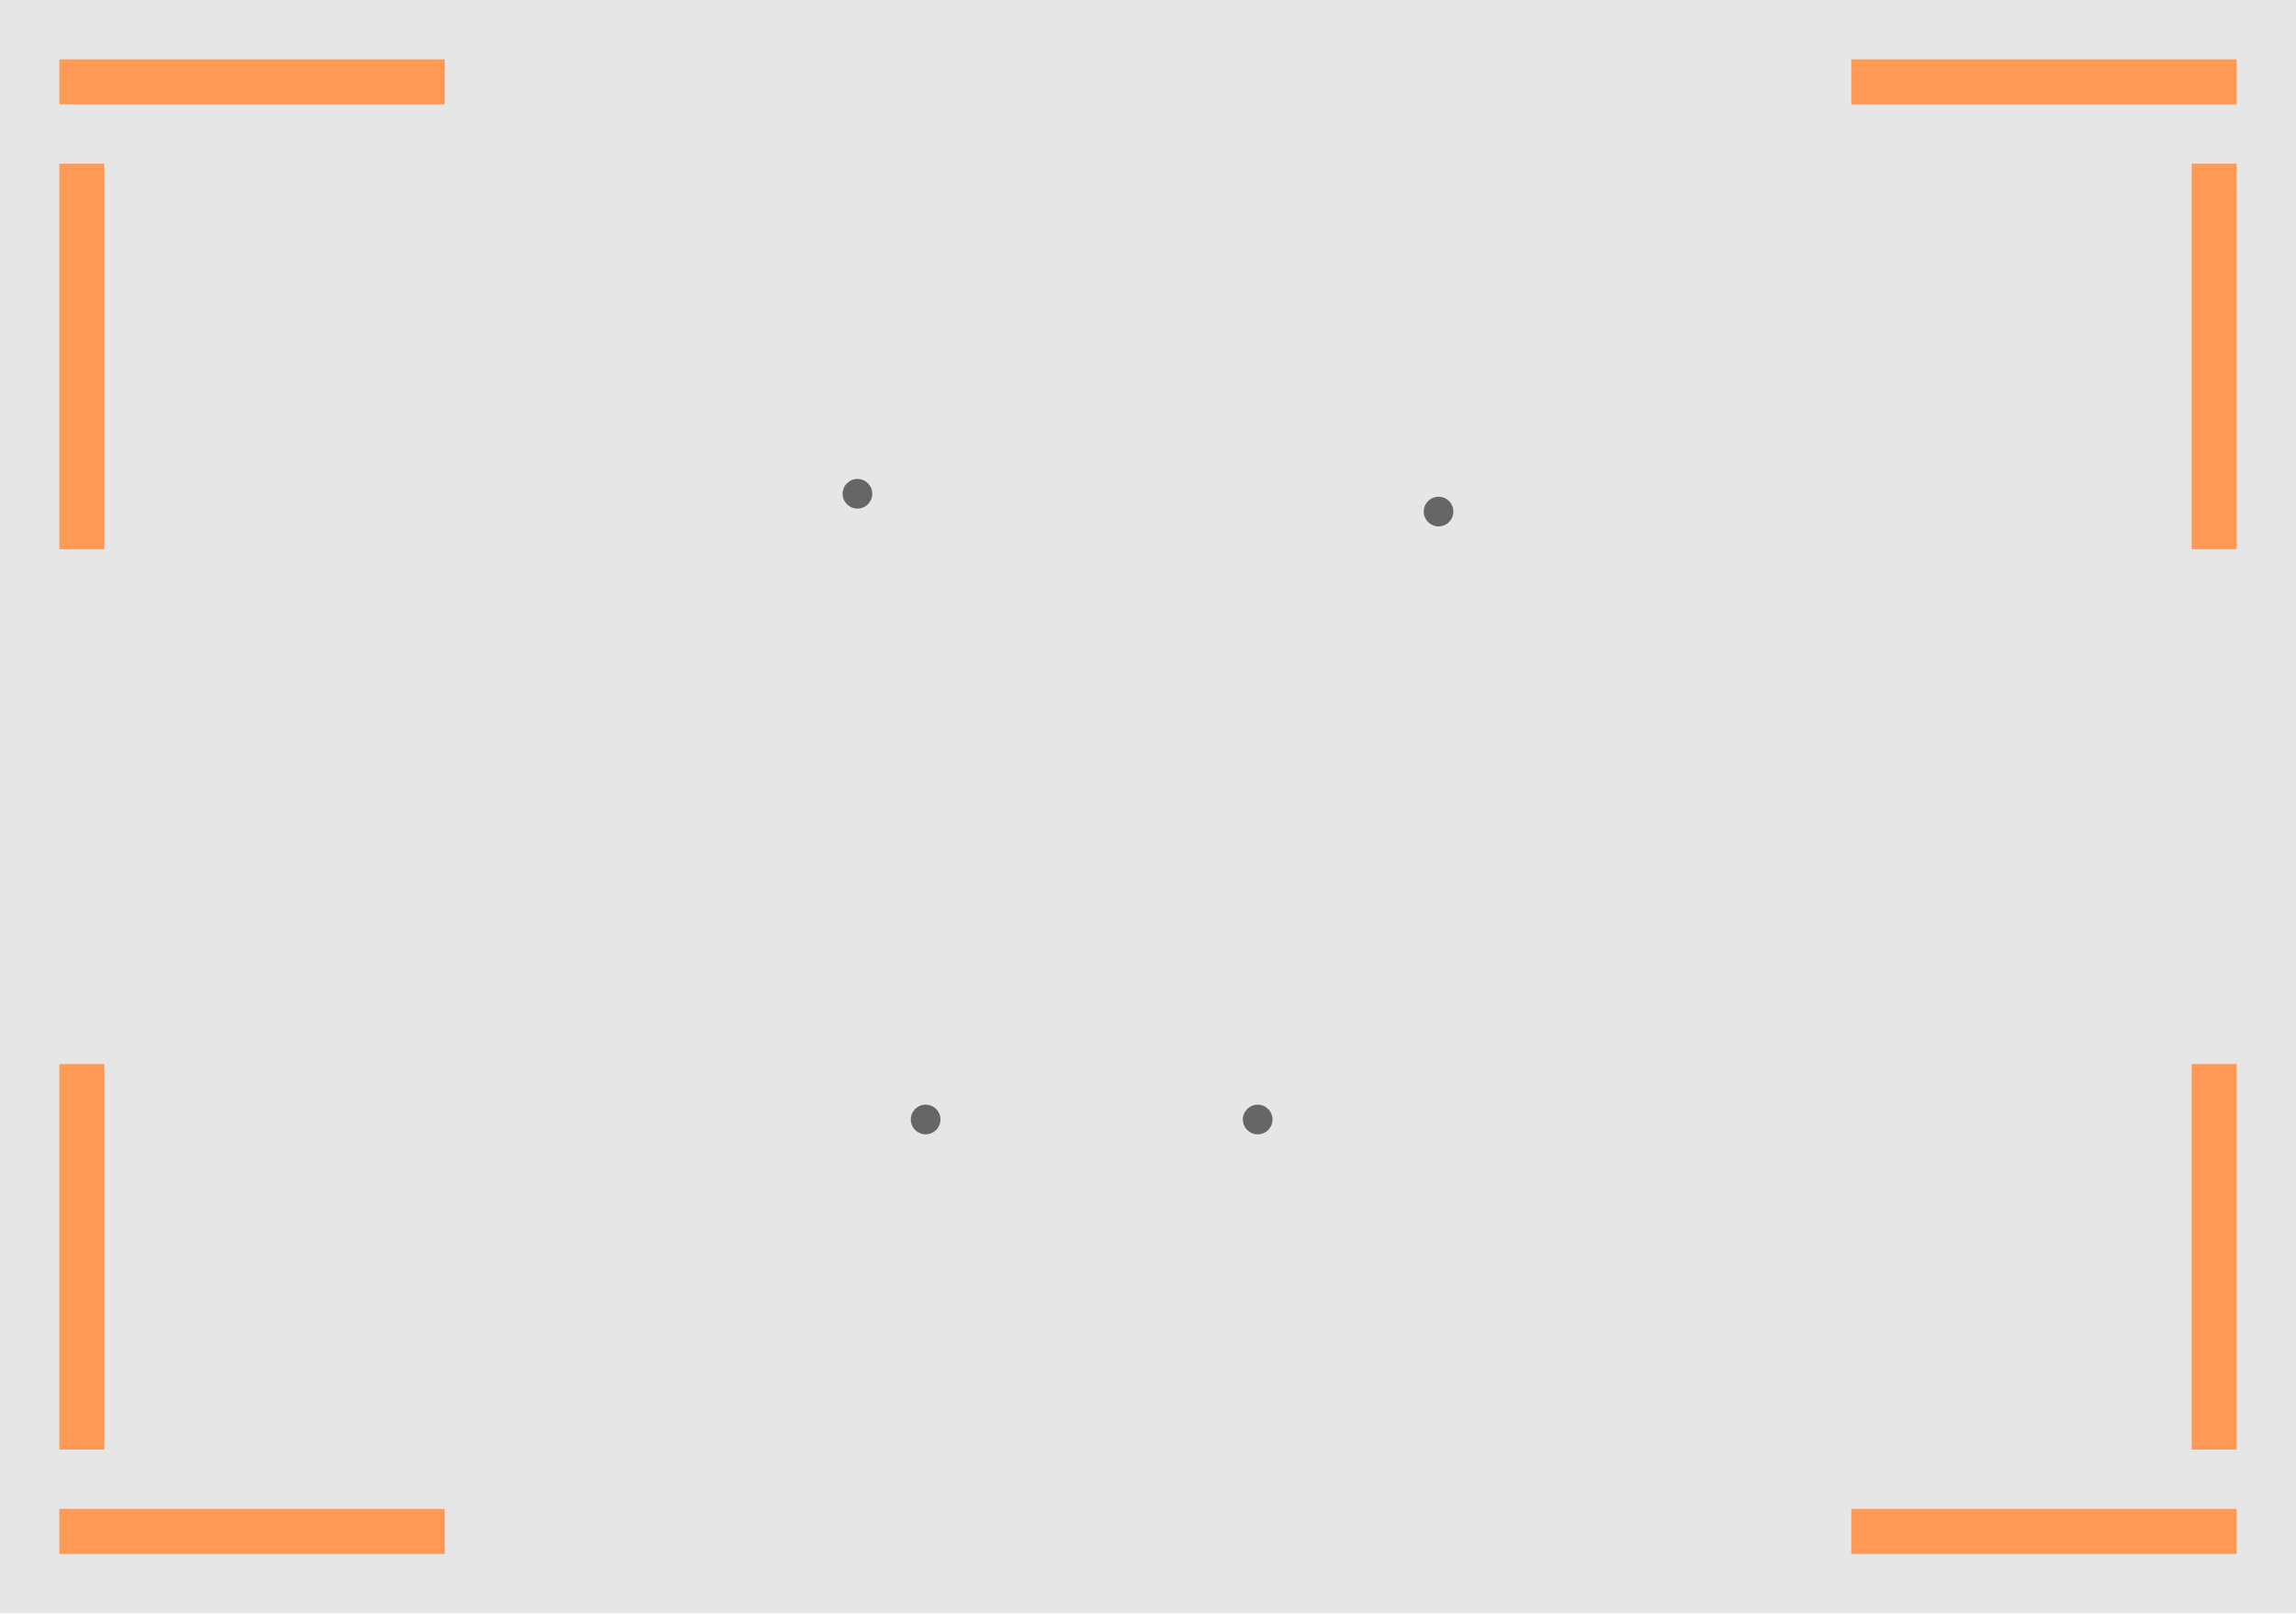
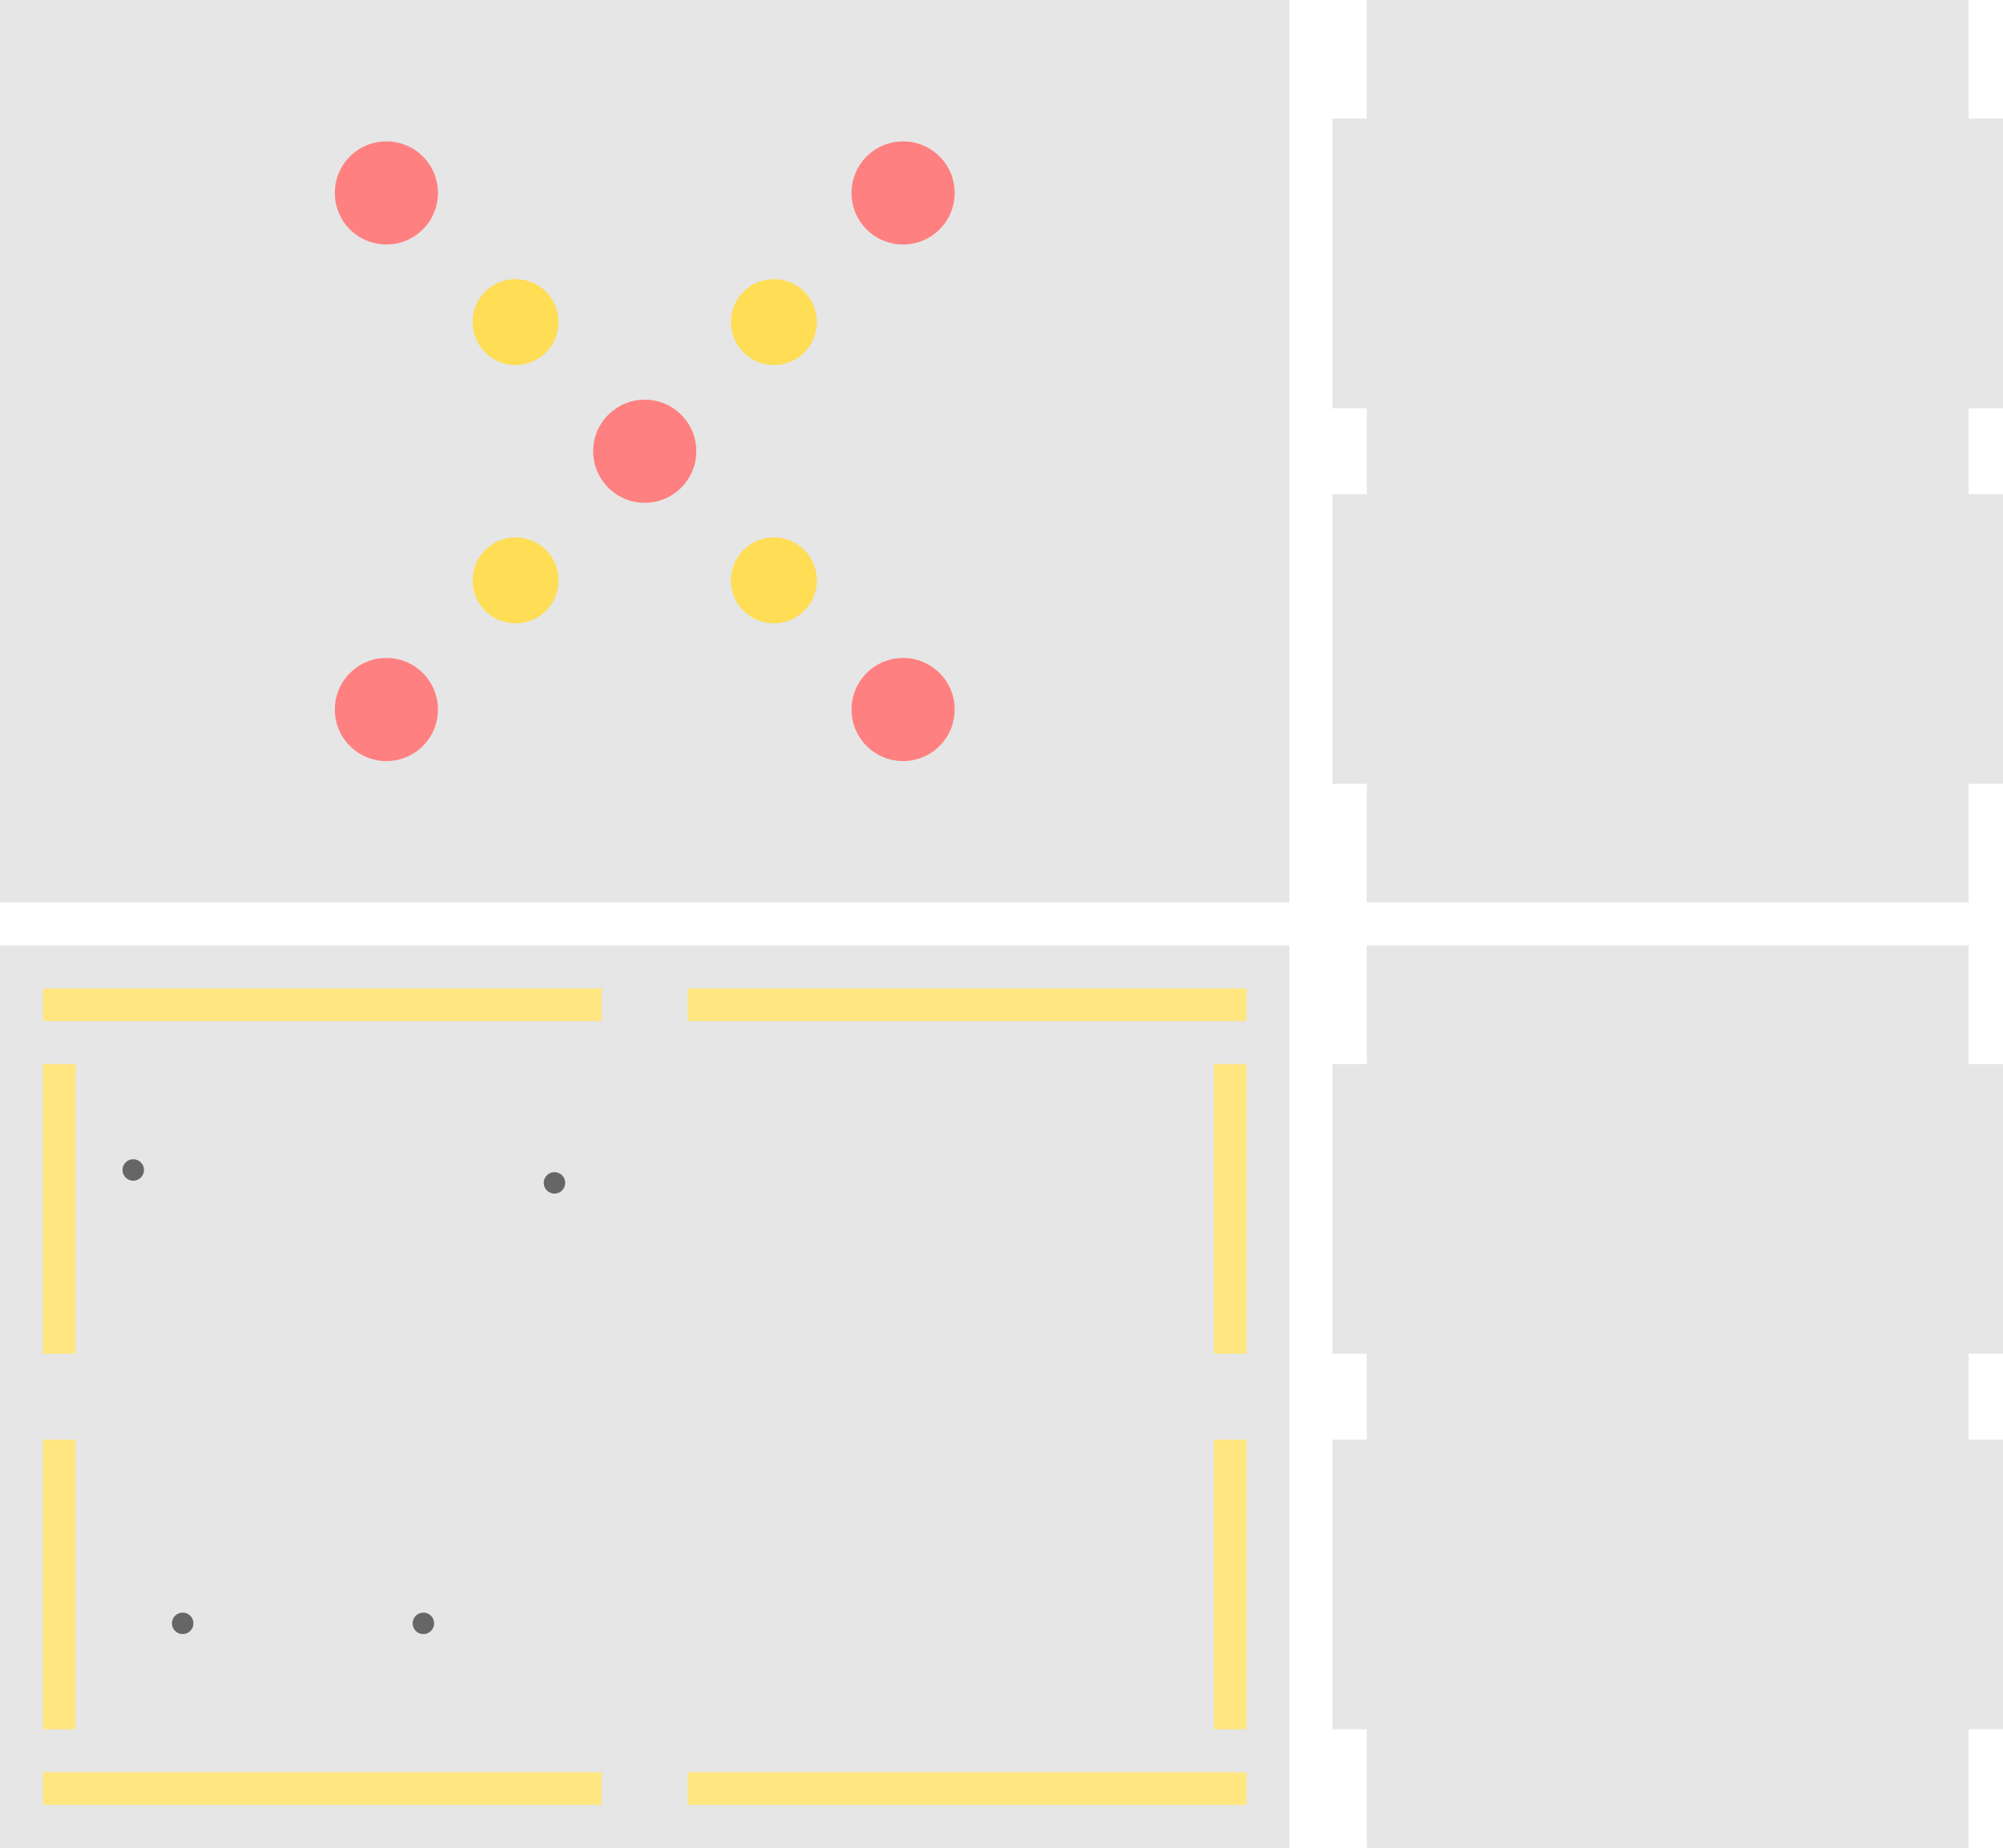
- <svg xmlns="http://www.w3.org/2000/svg" width="193.6mm" height="136mm" viewBox="0 0 685.984 481.89" id="svg2" version="1.1">
+ <svg xmlns="http://www.w3.org/2000/svg" version="1.1" id="svg2" viewBox="0 0 825.591 761.811" height="215mm" width="233mm">
  <defs id="defs4">
-     <marker id="DistanceX" orient="auto" refX="0" refY="0" style="overflow:visible">
-       <path d="M 3,-3 -3,3 M 0,-5 0,5" style="stroke:#000000;stroke-width:0.5" id="path4143" />
+     <marker style="overflow:visible" refY="0" refX="0" orient="auto" id="DistanceX">
+       <path id="path4143" style="stroke:#000000;stroke-width:0.5" d="M 3,-3 -3,3 M 0,-5 0,5" />
    </marker>
-     <pattern height="8" id="Hatch" patternUnits="userSpaceOnUse" width="8" x="0" y="0">
-       <path d="M8 4 l-4,4" linecap="square" stroke="#000000" stroke-width="0.25" id="path4146" />
-       <path d="M6 2 l-4,4" linecap="square" stroke="#000000" stroke-width="0.25" id="path4148" />
-       <path d="M4 0 l-4,4" linecap="square" stroke="#000000" stroke-width="0.25" id="path4150" />
+     <pattern y="0" x="0" width="8" patternUnits="userSpaceOnUse" id="Hatch" height="8">
+       <path id="path4146" stroke-width="0.25" stroke="#000000" linecap="square" d="M8 4 l-4,4" />
+       <path id="path4148" stroke-width="0.25" stroke="#000000" linecap="square" d="M6 2 l-4,4" />
+       <path id="path4150" stroke-width="0.25" stroke="#000000" linecap="square" d="M4 0 l-4,4" />
    </pattern>
    <symbol id="*Model_Space" />
    <symbol id="*Paper_Space" />
    <symbol id="*Paper_Space0" />
    <symbol id="block_2" />
-     <marker id="DistanceX-3" orient="auto" refX="0" refY="0" style="overflow:visible">
-       <path d="M 3,-3 -3,3 M 0,-5 0,5" style="stroke:#000000;stroke-width:0.5" id="path4213" />
+     <marker style="overflow:visible" refY="0" refX="0" orient="auto" id="DistanceX-3">
+       <path id="path4213" style="stroke:#000000;stroke-width:0.5" d="M 3,-3 -3,3 M 0,-5 0,5" />
    </marker>
-     <pattern height="8" id="Hatch-6" patternUnits="userSpaceOnUse" width="8" x="0" y="0">
-       <path d="M8 4 l-4,4" linecap="square" stroke="#000000" stroke-width="0.25" id="path4216" />
-       <path d="M6 2 l-4,4" linecap="square" stroke="#000000" stroke-width="0.25" id="path4218" />
-       <path d="M4 0 l-4,4" linecap="square" stroke="#000000" stroke-width="0.25" id="path4220" />
+     <pattern y="0" x="0" width="8" patternUnits="userSpaceOnUse" id="Hatch-6" height="8">
+       <path id="path4216" stroke-width="0.25" stroke="#000000" linecap="square" d="M8 4 l-4,4" />
+       <path id="path4218" stroke-width="0.25" stroke="#000000" linecap="square" d="M6 2 l-4,4" />
+       <path id="path4220" stroke-width="0.25" stroke="#000000" linecap="square" d="M4 0 l-4,4" />
    </pattern>
    <symbol id="*Model_Space-7" />
    <symbol id="*Paper_Space-5" />
    <symbol id="*Paper_Space0-3" />
    <symbol id="block_2-5" />
-     <marker id="DistanceX-35" orient="auto" refX="0" refY="0" style="overflow:visible">
-       <path d="M 3,-3 -3,3 M 0,-5 0,5" style="stroke:#000000;stroke-width:0.5" id="path5069" />
+     <marker style="overflow:visible" refY="0" refX="0" orient="auto" id="DistanceX-35">
+       <path id="path5069" style="stroke:#000000;stroke-width:0.5" d="M 3,-3 -3,3 M 0,-5 0,5" />
    </marker>
-     <pattern height="8" id="Hatch-62" patternUnits="userSpaceOnUse" width="8" x="0" y="0">
-       <path d="M8 4 l-4,4" linecap="square" stroke="#000000" stroke-width="0.25" id="path5072" />
-       <path d="M6 2 l-4,4" linecap="square" stroke="#000000" stroke-width="0.25" id="path5074" />
-       <path d="M4 0 l-4,4" linecap="square" stroke="#000000" stroke-width="0.25" id="path5076" />
+     <pattern y="0" x="0" width="8" patternUnits="userSpaceOnUse" id="Hatch-62" height="8">
+       <path id="path5072" stroke-width="0.25" stroke="#000000" linecap="square" d="M8 4 l-4,4" />
+       <path id="path5074" stroke-width="0.25" stroke="#000000" linecap="square" d="M6 2 l-4,4" />
+       <path id="path5076" stroke-width="0.25" stroke="#000000" linecap="square" d="M4 0 l-4,4" />
    </pattern>
    <symbol id="*Model_Space-9" />
    <symbol id="*Paper_Space-1" />
    <symbol id="*Paper_Space0-2" />
-     <marker id="DistanceX-7" orient="auto" refX="0" refY="0" style="overflow:visible">
-       <path d="M 3,-3 -3,3 M 0,-5 0,5" style="stroke:#000000;stroke-width:0.5" id="path5134" />
+     <marker style="overflow:visible" refY="0" refX="0" orient="auto" id="DistanceX-7">
+       <path id="path5134" style="stroke:#000000;stroke-width:0.5" d="M 3,-3 -3,3 M 0,-5 0,5" />
    </marker>
-     <pattern height="8" id="Hatch-0" patternUnits="userSpaceOnUse" width="8" x="0" y="0">
-       <path d="M8 4 l-4,4" linecap="square" stroke="#000000" stroke-width="0.25" id="path5137" />
-       <path d="M6 2 l-4,4" linecap="square" stroke="#000000" stroke-width="0.25" id="path5139" />
-       <path d="M4 0 l-4,4" linecap="square" stroke="#000000" stroke-width="0.25" id="path5141" />
+     <pattern y="0" x="0" width="8" patternUnits="userSpaceOnUse" id="Hatch-0" height="8">
+       <path id="path5137" stroke-width="0.25" stroke="#000000" linecap="square" d="M8 4 l-4,4" />
+       <path id="path5139" stroke-width="0.25" stroke="#000000" linecap="square" d="M6 2 l-4,4" />
+       <path id="path5141" stroke-width="0.25" stroke="#000000" linecap="square" d="M4 0 l-4,4" />
    </pattern>
    <symbol id="*Model_Space-93" />
    <symbol id="*Paper_Space-6" />
    <symbol id="*Paper_Space0-0" />
-     <marker id="DistanceX-6" orient="auto" refX="0" refY="0" style="overflow:visible">
-       <path d="M 3,-3 -3,3 M 0,-5 0,5" style="stroke:#000000;stroke-width:0.5" id="path4143-1" />
+     <marker style="overflow:visible" refY="0" refX="0" orient="auto" id="DistanceX-6">
+       <path id="path4143-1" style="stroke:#000000;stroke-width:0.5" d="M 3,-3 -3,3 M 0,-5 0,5" />
    </marker>
-     <pattern height="8" id="Hatch-8" patternUnits="userSpaceOnUse" width="8" x="0" y="0">
-       <path d="M8 4 l-4,4" linecap="square" stroke="#000000" stroke-width="0.25" id="path4146-7" />
-       <path d="M6 2 l-4,4" linecap="square" stroke="#000000" stroke-width="0.25" id="path4148-9" />
-       <path d="M4 0 l-4,4" linecap="square" stroke="#000000" stroke-width="0.25" id="path4150-2" />
+     <pattern y="0" x="0" width="8" patternUnits="userSpaceOnUse" id="Hatch-8" height="8">
+       <path id="path4146-7" stroke-width="0.25" stroke="#000000" linecap="square" d="M8 4 l-4,4" />
+       <path id="path4148-9" stroke-width="0.25" stroke="#000000" linecap="square" d="M6 2 l-4,4" />
+       <path id="path4150-2" stroke-width="0.25" stroke="#000000" linecap="square" d="M4 0 l-4,4" />
    </pattern>
    <symbol id="*Model_Space-0" />
    <symbol id="*Paper_Space-2" />
    <symbol id="*Paper_Space0-37" />
    <symbol id="block_2-59" />
-     <marker id="DistanceX-3-2" orient="auto" refX="0" refY="0" style="overflow:visible">
-       <path d="M 3,-3 -3,3 M 0,-5 0,5" style="stroke:#000000;stroke-width:0.5" id="path4213-2" />
+     <marker style="overflow:visible" refY="0" refX="0" orient="auto" id="DistanceX-3-2">
+       <path id="path4213-2" style="stroke:#000000;stroke-width:0.5" d="M 3,-3 -3,3 M 0,-5 0,5" />
    </marker>
-     <pattern height="8" id="Hatch-6-8" patternUnits="userSpaceOnUse" width="8" x="0" y="0">
-       <path d="M8 4 l-4,4" linecap="square" stroke="#000000" stroke-width="0.25" id="path4216-9" />
-       <path d="M6 2 l-4,4" linecap="square" stroke="#000000" stroke-width="0.25" id="path4218-7" />
-       <path d="M4 0 l-4,4" linecap="square" stroke="#000000" stroke-width="0.25" id="path4220-3" />
+     <pattern y="0" x="0" width="8" patternUnits="userSpaceOnUse" id="Hatch-6-8" height="8">
+       <path id="path4216-9" stroke-width="0.25" stroke="#000000" linecap="square" d="M8 4 l-4,4" />
+       <path id="path4218-7" stroke-width="0.25" stroke="#000000" linecap="square" d="M6 2 l-4,4" />
+       <path id="path4220-3" stroke-width="0.25" stroke="#000000" linecap="square" d="M4 0 l-4,4" />
    </pattern>
    <symbol id="*Model_Space-7-6" />
    <symbol id="*Paper_Space-5-1" />
    <symbol id="*Paper_Space0-3-2" />
    <symbol id="block_2-5-9" />
  </defs>
-   <g id="layer1" transform="translate(0,-570.4724)">
-     <g id="g5552" transform="translate(-1887.64,809.7445)" />
-     <g id="g5590" transform="translate(-1455.645,675.9422)" style="fill:#e6e6e6;stroke:none;stroke-width:0.5;stroke-miterlimit:4;stroke-dasharray:none;stroke-opacity:1">
-       <polygon id="polygon5592" points="1455.645,376.42 1455.645,-105.471 2141.629,-105.471 2141.629,376.42 " style="fill:#e6e6e6;stroke:none;stroke-width:0.5;stroke-miterlimit:4;stroke-dasharray:none;stroke-opacity:1" />
+   <g transform="translate(0,-290.5512)" id="layer1">
+     <path id="rect4466" d="m -425.197,858.362 414,0 0,194 -414,0 z" style="fill:#ffd5d5;fill-opacity:1;stroke:none;stroke-width:0.5;stroke-miterlimit:4;stroke-dasharray:none;stroke-opacity:1" />
+     <g transform="translate(-1887.64,809.7445)" id="g5552" />
+     <g style="fill:#e6e6e6;stroke:none;stroke-width:0.5;stroke-miterlimit:4;stroke-dasharray:none;stroke-opacity:1" transform="matrix(0.7747937,0,0,0.7720568,-1127.824,761.7446)" id="g5590">
+       <polygon style="fill:#e6e6e6;stroke:none;stroke-width:0.5;stroke-miterlimit:4;stroke-dasharray:none;stroke-opacity:1" points="1455.645,376.42 1455.645,-105.471 2141.629,-105.471 2141.629,376.42 " id="polygon5592" />
    </g>
-     <g id="g6337" transform="translate(-3691.675,-1620.042)" />
-     <g id="g5552-9" transform="translate(-2663.992,501.8981)" />
-     <g id="g6337-4" transform="translate(-4468.027,-1927.889)" />
-     <g id="g4375" transform="translate(664.0648,558.9921)">
-       <path style="fill:#666666;fill-opacity:1;stroke:none;stroke-width:0.1;stroke-miterlimit:4;stroke-dasharray:none;stroke-opacity:1" d="m -403.455,158.97 a 4.429,4.429 0 0 1 -4.429,4.429 4.429,4.429 0 0 1 -4.429,-4.429 4.429,4.429 0 0 1 4.429,-4.429 4.429,4.429 0 0 1 4.429,4.429 z" id="path4825" />
-       <path id="path4827" d="m -383.081,345.879 a 4.429,4.429 0 0 1 -4.429,4.429 4.429,4.429 0 0 1 -4.429,-4.429 4.429,4.429 0 0 1 4.429,-4.429 4.429,4.429 0 0 1 4.429,4.429 z" style="fill:#666666;fill-opacity:1;stroke:none;stroke-width:0.1;stroke-miterlimit:4;stroke-dasharray:none;stroke-opacity:1" />
-       <path style="fill:#666666;fill-opacity:1;stroke:none;stroke-width:0.1;stroke-miterlimit:4;stroke-dasharray:none;stroke-opacity:1" d="m -283.868,345.879 a 4.429,4.429 0 0 1 -4.429,4.429 4.429,4.429 0 0 1 -4.429,-4.429 4.429,4.429 0 0 1 4.429,-4.429 4.429,4.429 0 0 1 4.429,4.429 z" id="path4829" />
-       <path id="path4831" d="m -229.833,164.285 a 4.429,4.429 0 0 1 -4.429,4.429 4.429,4.429 0 0 1 -4.429,-4.429 4.429,4.429 0 0 1 4.429,-4.429 4.429,4.429 0 0 1 4.429,4.429 z" style="fill:#666666;fill-opacity:1;stroke:none;stroke-width:0.1;stroke-miterlimit:4;stroke-dasharray:none;stroke-opacity:1" />
+     <g transform="translate(-3691.675,-1620.042)" id="g6337" />
+     <g transform="translate(-2663.992,501.8981)" id="g5552-9" />
+     <g transform="translate(-4468.027,-1927.889)" id="g6337-4" />
+     <rect y="1021.181" x="17.717" height="13.465" width="230.315" id="rect4625" style="fill:#ffe680;fill-opacity:1;stroke:none;stroke-width:0.1;stroke-miterlimit:4;stroke-dasharray:none;stroke-opacity:1" />
+     <rect transform="matrix(0,-1,1,0,0,0)" y="17.717" x="-1003.465" height="13.465" width="119.409" id="rect6492" style="fill:#ffe680;fill-opacity:1;stroke:none;stroke-width:0.1;stroke-miterlimit:4;stroke-dasharray:none;stroke-opacity:1" />
+     <rect style="fill:#ffe680;fill-opacity:1;stroke:none;stroke-width:0.1;stroke-miterlimit:4;stroke-dasharray:none;stroke-opacity:1" id="rect6494" width="230.315" height="13.465" x="17.717" y="698.031" />
+     <rect style="fill:#ffe680;fill-opacity:1;stroke:none;stroke-width:0.1;stroke-miterlimit:4;stroke-dasharray:none;stroke-opacity:1" id="rect6496" width="119.409" height="13.465" x="-848.622" y="17.717" transform="matrix(0,-1,1,0,0,0)" />
+     <rect y="698.031" x="283.465" height="13.465" width="230.315" id="rect4623" style="fill:#ffe680;fill-opacity:1;stroke:none;stroke-width:0.1;stroke-miterlimit:4;stroke-dasharray:none;stroke-opacity:1" />
+     <rect transform="matrix(0,-1,1,0,0,0)" y="500.314" x="-848.622" height="13.465" width="119.409" id="rect4617" style="fill:#ffe680;fill-opacity:1;stroke:none;stroke-width:0.1;stroke-miterlimit:4;stroke-dasharray:none;stroke-opacity:1" />
+     <rect style="fill:#ffe680;fill-opacity:1;stroke:none;stroke-width:0.1;stroke-miterlimit:4;stroke-dasharray:none;stroke-opacity:1" id="rect4627" width="230.315" height="13.465" x="283.465" y="1021.181" />
+     <rect style="fill:#ffe680;fill-opacity:1;stroke:none;stroke-width:0.1;stroke-miterlimit:4;stroke-dasharray:none;stroke-opacity:1" id="rect4619" width="119.409" height="13.465" x="-1003.465" y="500.314" transform="matrix(0,-1,1,0,0,0)" />
+     <path id="polygon4406" d="m 563.386,680.314 0,48.898 -14.174,0 0,119.41 14.174,0 0,35.432 -14.174,0 0,119.41 14.174,0 0,48.898 248.031,0 0,-48.898 14.174,0 0,-119.41 -14.174,0 0,-35.432 14.174,0 0,-119.41 -14.174,0 0,-48.898 -248.031,0 z" style="fill:#e6e6e6;stroke:none;stroke-width:0.5;stroke-miterlimit:4;stroke-dasharray:none;stroke-opacity:1" />
+     <path id="path4408" d="m -199.22,956.28 a 21.26,21.26 0 0 1 -21.26,21.26 21.26,21.26 0 0 1 -21.26,-21.26 21.26,21.26 0 0 1 21.26,-21.26 21.26,21.26 0 0 1 21.26,21.26 z" style="fill:#e6e6e6;fill-opacity:1;stroke:none;stroke-width:0.5;stroke-miterlimit:4;stroke-dasharray:none;stroke-opacity:1" />
+     <g id="flowRoot4410" style="font-style:normal;font-weight:normal;font-size:40px;line-height:125%;font-family:sans-serif;letter-spacing:0px;word-spacing:0px;fill:#000000;fill-opacity:1;stroke:none;stroke-width:1px;stroke-linecap:butt;stroke-linejoin:miter;stroke-opacity:1" transform="translate(-449.726,1237.972)">
+       <path id="path4566" style="font-style:normal;font-variant:normal;font-weight:normal;font-stretch:normal;font-family:'Ubuntu Condensed';-inkscape-font-specification:'Ubuntu Condensed, '" d="m 112.96,-339.472 2.48,0 q 4.96,0 4.96,-4.48 0,-1.4 -0.44,-2.28 -0.4,-0.92 -1.08,-1.4 -0.68,-0.52 -1.6,-0.72 -0.88,-0.2 -1.88,-0.2 -0.6,0 -1.24,0.04 -0.6,0.04 -1.2,0.12 l 0,8.92 z m 0,2.88 0,10 q 0.76,0.12 1.48,0.2 0.76,0.08 1.48,0.08 1.12,0 2.12,-0.24 1,-0.24 1.72,-0.8 0.76,-0.56 1.16,-1.52 0.44,-1 0.44,-2.44 0,-2.48 -1.36,-3.88 -1.32,-1.4 -4.16,-1.4 l -2.88,0 z m -3.6,-14.28 q 1.4,-0.32 2.84,-0.48 1.48,-0.2 2.92,-0.2 1.8,0 3.4,0.36 1.64,0.32 2.88,1.16 1.24,0.8 1.96,2.16 0.76,1.32 0.76,3.32 0,2.48 -1.04,4.08 -1.04,1.56 -2.68,2.32 2.04,0.8 3.36,2.44 1.32,1.64 1.32,4.52 0,2.16 -0.72,3.64 -0.68,1.48 -1.96,2.44 -1.28,0.92 -3.08,1.36 -1.76,0.4 -3.88,0.4 -1.4,0 -2.92,-0.16 -1.52,-0.16 -3.16,-0.48 l 0,-26.88 z" />
+       <path id="path4568" style="font-style:normal;font-variant:normal;font-weight:normal;font-stretch:normal;font-family:'Ubuntu Condensed';-inkscape-font-specification:'Ubuntu Condensed, '" d="m 137.739,-322.952 q -3.88,0 -5.84,-2.2 -1.92,-2.2 -1.92,-6.96 l 0,-19.16 3.6,0 0,18.84 q 0,3.16 0.92,4.76 0.92,1.56 3.32,1.56 2.48,0 3.36,-1.6 0.92,-1.64 0.92,-4.72 l 0,-18.84 3.6,0 0,19.16 q 0,4.68 -2,6.92 -2,2.24 -5.96,2.24 z" />
+       <path id="path4570" style="font-style:normal;font-variant:normal;font-weight:normal;font-stretch:normal;font-family:'Ubuntu Condensed';-inkscape-font-specification:'Ubuntu Condensed, '" d="m 164.412,-348.432 q -1.2,2.12 -2.68,5 -1.48,2.84 -2.96,5.88 -1.44,3 -2.76,5.88 -1.28,2.88 -2.12,5.04 l 10.8,0 0,3.08 -14.64,0 0,-2.2 q 0.6,-1.6 1.4,-3.52 0.8,-1.92 1.72,-3.96 0.92,-2.08 1.88,-4.16 1,-2.08 1.96,-4.04 1,-1.96 1.88,-3.68 0.92,-1.76 1.68,-3.08 l -10,0 0,-3.08 13.84,0 0,2.84 z" />
+       <path id="path4572" style="font-style:normal;font-variant:normal;font-weight:normal;font-stretch:normal;font-family:'Ubuntu Condensed';-inkscape-font-specification:'Ubuntu Condensed, '" d="m 181.678,-348.432 q -1.2,2.12 -2.68,5 -1.48,2.84 -2.96,5.88 -1.44,3 -2.76,5.88 -1.28,2.88 -2.12,5.04 l 10.8,0 0,3.08 -14.64,0 0,-2.2 q 0.6,-1.6 1.4,-3.52 0.8,-1.92 1.72,-3.96 0.92,-2.08 1.88,-4.16 1,-2.08 1.96,-4.04 1,-1.96 1.88,-3.68 0.92,-1.76 1.68,-3.08 l -10,0 0,-3.08 13.84,0 0,2.84 z" />
+       <path id="path4574" style="font-style:normal;font-variant:normal;font-weight:normal;font-stretch:normal;font-family:'Ubuntu Condensed';-inkscape-font-specification:'Ubuntu Condensed, '" d="m 186.704,-323.552 0,-27.72 12.44,0 0,3.08 -8.84,0 0,8.6 8,0 0,3 -8,0 0,9.96 9.48,0 0,3.08 -13.08,0 z" />
+       <path id="path4576" style="font-style:normal;font-variant:normal;font-weight:normal;font-stretch:normal;font-family:'Ubuntu Condensed';-inkscape-font-specification:'Ubuntu Condensed, '" d="m 204.907,-350.872 q 2.8,-0.68 5.4,-0.68 2.08,0 3.76,0.48 1.68,0.48 2.88,1.52 1.2,1.04 1.84,2.68 0.68,1.64 0.68,3.96 0,2.88 -1.12,4.68 -1.08,1.76 -2.96,2.68 0.48,0.8 1.2,2.2 0.76,1.36 1.52,3.04 0.8,1.64 1.52,3.4 0.76,1.76 1.28,3.36 l -3.6,0 q -0.44,-1.2 -1.12,-2.72 -0.64,-1.52 -1.36,-3 -0.72,-1.52 -1.44,-2.88 -0.72,-1.4 -1.28,-2.36 -0.64,0.08 -1.32,0.12 -0.68,0.04 -1.36,0.04 l -1,0 0,10.8 -3.52,0 0,-27.32 z m 3.52,13.56 1.52,0 q 2.76,0 4.24,-1.24 1.48,-1.28 1.48,-4.36 0,-1.56 -0.4,-2.6 -0.36,-1.08 -1.08,-1.68 -0.68,-0.64 -1.68,-0.92 -0.96,-0.28 -2.16,-0.28 -1.04,0 -1.92,0.12 l 0,10.96 z" />
+       <path id="path4578" style="font-style:normal;font-variant:normal;font-weight:normal;font-stretch:normal;font-family:'Ubuntu Condensed';-inkscape-font-specification:'Ubuntu Condensed, '" d="m 232.066,-316.152 -3.2,0 9.68,-38.72 3.2,0 -9.68,38.72 z" />
+       <path id="path4580" style="font-style:normal;font-variant:normal;font-weight:normal;font-stretch:normal;font-family:'Ubuntu Condensed';-inkscape-font-specification:'Ubuntu Condensed, '" d="m 255.46,-339.472 2.48,0 q 4.96,0 4.96,-4.48 0,-1.4 -0.44,-2.28 -0.4,-0.92 -1.08,-1.4 -0.68,-0.52 -1.6,-0.72 -0.88,-0.2 -1.88,-0.2 -0.6,0 -1.24,0.04 -0.6,0.04 -1.2,0.12 l 0,8.92 z m 0,2.88 0,10 q 0.76,0.12 1.48,0.2 0.76,0.08 1.48,0.08 1.12,0 2.12,-0.24 1,-0.24 1.72,-0.8 0.76,-0.56 1.16,-1.52 0.44,-1 0.44,-2.44 0,-2.48 -1.36,-3.88 -1.32,-1.4 -4.16,-1.4 l -2.88,0 z m -3.6,-14.28 q 1.4,-0.32 2.84,-0.48 1.48,-0.2 2.92,-0.2 1.8,0 3.4,0.36 1.64,0.32 2.88,1.16 1.24,0.8 1.96,2.16 0.76,1.32 0.76,3.32 0,2.48 -1.04,4.08 -1.04,1.56 -2.68,2.32 2.04,0.8 3.36,2.44 1.32,1.64 1.32,4.52 0,2.16 -0.72,3.64 -0.68,1.48 -1.96,2.44 -1.28,0.92 -3.08,1.36 -1.76,0.4 -3.88,0.4 -1.4,0 -2.92,-0.16 -1.52,-0.16 -3.16,-0.48 l 0,-26.88 z" />
+       <path id="path4582" style="font-style:normal;font-variant:normal;font-weight:normal;font-stretch:normal;font-family:'Ubuntu Condensed';-inkscape-font-specification:'Ubuntu Condensed, '" d="m 291.319,-337.392 q 0,3.24 -0.6,5.92 -0.56,2.64 -1.8,4.56 -1.2,1.88 -3.08,2.92 -1.84,1.04 -4.36,1.04 -2.52,0 -4.4,-1.04 -1.84,-1.04 -3.08,-2.92 -1.2,-1.92 -1.8,-4.56 -0.6,-2.68 -0.6,-5.92 0,-3.24 0.6,-5.92 0.6,-2.68 1.8,-4.56 1.24,-1.92 3.08,-2.96 1.88,-1.08 4.4,-1.08 2.52,0 4.36,1.08 1.88,1.04 3.08,2.96 1.24,1.88 1.8,4.56 0.6,2.68 0.6,5.92 z m -3.84,0 q 0,-2.52 -0.32,-4.6 -0.32,-2.08 -1.04,-3.56 -0.72,-1.52 -1.88,-2.36 -1.12,-0.84 -2.76,-0.84 -1.64,0 -2.8,0.84 -1.12,0.84 -1.84,2.36 -0.72,1.48 -1.08,3.56 -0.32,2.08 -0.32,4.6 0,2.52 0.32,4.6 0.36,2.08 1.08,3.56 0.72,1.48 1.84,2.32 1.16,0.8 2.8,0.8 1.64,0 2.76,-0.8 1.16,-0.84 1.88,-2.32 0.72,-1.48 1.04,-3.56 0.32,-2.08 0.32,-4.6 z" />
+       <path id="path4584" style="font-style:normal;font-variant:normal;font-weight:normal;font-stretch:normal;font-family:'Ubuntu Condensed';-inkscape-font-specification:'Ubuntu Condensed, '" d="m 308.886,-351.272 0,3.08 -6.16,0 0,24.64 -3.6,0 0,-24.64 -6.16,0 0,-3.08 15.92,0 z" />
+       <path id="path4586" style="font-style:normal;font-variant:normal;font-weight:normal;font-stretch:normal;font-family:'Ubuntu Condensed';-inkscape-font-specification:'Ubuntu Condensed, '" d="m 319.991,-351.272 q 0.96,3 1.88,6.08 0.96,3.04 1.84,6.4 0.92,3.36 1.8,7.12 0.92,3.76 1.84,8.12 l -3.6,0 q -0.32,-1.8 -0.68,-3.56 -0.32,-1.76 -0.68,-3.52 l -8.72,0 q -0.4,1.76 -0.72,3.52 -0.32,1.76 -0.64,3.56 l -3.48,0 q 0.88,-4.36 1.8,-8.12 0.92,-3.76 1.8,-7.12 0.92,-3.36 1.84,-6.4 0.96,-3.08 1.92,-6.08 l 3.8,0 z m -1.96,4.08 q -1,3.32 -1.92,6.68 -0.92,3.36 -1.76,6.88 l 7.32,0 q -0.8,-3.52 -1.72,-6.88 -0.92,-3.36 -1.92,-6.68 z m 5.16,-11.2 q -0.36,1.92 -1.16,2.96 -0.76,1 -1.92,1 -0.68,0 -1.28,-0.28 -0.56,-0.28 -1.04,-0.64 -0.48,-0.36 -0.92,-0.64 -0.4,-0.28 -0.8,-0.28 -0.36,0 -0.64,0.4 -0.24,0.4 -0.48,1.44 l -2,-0.68 q 0.32,-1.92 1.12,-2.92 0.8,-1.04 1.96,-1.04 0.72,0 1.28,0.28 0.56,0.28 1.04,0.64 0.48,0.36 0.88,0.64 0.4,0.28 0.84,0.28 0.36,0 0.6,-0.4 0.28,-0.4 0.52,-1.44 l 2,0.68 z" />
+       <path id="path4588" style="font-style:normal;font-variant:normal;font-weight:normal;font-stretch:normal;font-family:'Ubuntu Condensed';-inkscape-font-specification:'Ubuntu Condensed, '" d="m 349.132,-337.392 q 0,3.24 -0.6,5.92 -0.56,2.64 -1.8,4.56 -1.2,1.88 -3.08,2.92 -1.84,1.04 -4.36,1.04 -2.52,0 -4.4,-1.04 -1.84,-1.04 -3.08,-2.92 -1.2,-1.92 -1.8,-4.56 -0.6,-2.68 -0.6,-5.92 0,-3.24 0.6,-5.92 0.6,-2.68 1.8,-4.56 1.24,-1.92 3.08,-2.96 1.88,-1.08 4.4,-1.08 2.52,0 4.36,1.08 1.88,1.04 3.08,2.96 1.24,1.88 1.8,4.56 0.6,2.68 0.6,5.92 z m -3.84,0 q 0,-2.52 -0.32,-4.6 -0.32,-2.08 -1.04,-3.56 -0.72,-1.52 -1.88,-2.36 -1.12,-0.84 -2.76,-0.84 -1.64,0 -2.8,0.84 -1.12,0.84 -1.84,2.36 -0.72,1.48 -1.08,3.56 -0.32,2.08 -0.32,4.6 0,2.52 0.32,4.6 0.36,2.08 1.08,3.56 0.72,1.48 1.84,2.32 1.16,0.8 2.8,0.8 1.64,0 2.76,-0.8 1.16,-0.84 1.88,-2.32 0.72,-1.48 1.04,-3.56 0.32,-2.08 0.32,-4.6 z" />
    </g>
-     <rect style="fill:#ff9955;fill-opacity:1;stroke:none;stroke-width:0.1;stroke-miterlimit:4;stroke-dasharray:none;stroke-opacity:1" id="rect6490" width="115.157" height="13.465" x="17.717" y="1021.181" />
-     <rect style="fill:#ff9955;fill-opacity:1;stroke:none;stroke-width:0.1;stroke-miterlimit:4;stroke-dasharray:none;stroke-opacity:1" id="rect6492" width="115.157" height="13.465" x="-1003.465" y="17.717" transform="matrix(0,-1,1,0,0,0)" />
-     <rect y="588.189" x="17.717" height="13.465" width="115.157" id="rect6494" style="fill:#ff9955;fill-opacity:1;stroke:none;stroke-width:0.1;stroke-miterlimit:4;stroke-dasharray:none;stroke-opacity:1" />
-     <rect transform="matrix(0,-1,1,0,0,0)" y="17.717" x="-734.528" height="13.465" width="115.157" id="rect6496" style="fill:#ff9955;fill-opacity:1;stroke:none;stroke-width:0.1;stroke-miterlimit:4;stroke-dasharray:none;stroke-opacity:1" />
-     <rect style="fill:#ff9955;fill-opacity:1;stroke:none;stroke-width:0.1;stroke-miterlimit:4;stroke-dasharray:none;stroke-opacity:1" id="rect6498" width="115.157" height="13.465" x="553.11" y="588.189" />
-     <rect y="1021.181" x="553.11" height="13.465" width="115.157" id="rect6500" style="fill:#ff9955;fill-opacity:1;stroke:none;stroke-width:0.1;stroke-miterlimit:4;stroke-dasharray:none;stroke-opacity:1" />
-     <rect style="fill:#ff9955;fill-opacity:1;stroke:none;stroke-width:0.1;stroke-miterlimit:4;stroke-dasharray:none;stroke-opacity:1" id="rect6502" width="115.157" height="13.465" x="-734.528" y="654.803" transform="matrix(0,-1,1,0,0,0)" />
-     <rect transform="matrix(0,-1,1,0,0,0)" y="654.803" x="-1003.465" height="13.465" width="115.157" id="rect6504" style="fill:#ff9955;fill-opacity:1;stroke:none;stroke-width:0.1;stroke-miterlimit:4;stroke-dasharray:none;stroke-opacity:1" />
+     <path id="circle4418" d="m -262.492,956.166 a 20.374,20.374 0 0 1 -20.374,20.374 20.374,20.374 0 0 1 -20.374,-20.374 20.374,20.374 0 0 1 20.374,-20.374 20.374,20.374 0 0 1 20.374,20.374 z" style="fill:#e6e6e6;fill-opacity:1;stroke:none;stroke-width:0.5;stroke-miterlimit:4;stroke-dasharray:none;stroke-opacity:1" />
+     <path id="circle4420" d="m -135.949,955.394 a 22.146,22.146 0 0 1 -22.146,22.146 22.146,22.146 0 0 1 -22.146,-22.146 22.146,22.146 0 0 1 22.146,-22.146 22.146,22.146 0 0 1 22.146,22.146 z" style="fill:#e6e6e6;fill-opacity:1;stroke:none;stroke-width:0.5;stroke-miterlimit:4;stroke-dasharray:none;stroke-opacity:1" />
+     <path id="circle4422" d="m -72.677,954.508 a 23.031,23.031 0 0 1 -23.032,23.032 23.031,23.031 0 0 1 -23.031,-23.032 23.031,23.031 0 0 1 23.031,-23.032 23.031,23.031 0 0 1 23.032,23.032 z" style="fill:#e6e6e6;fill-opacity:1;stroke:none;stroke-width:0.5;stroke-miterlimit:4;stroke-dasharray:none;stroke-opacity:1" />
+     <path id="circle4424" d="m -325.764,957.052 a 19.488,19.488 0 0 1 -19.488,19.488 19.488,19.488 0 0 1 -19.488,-19.488 19.488,19.488 0 0 1 19.488,-19.488 19.488,19.488 0 0 1 19.488,19.488 z" style="fill:#e6e6e6;fill-opacity:1;stroke:none;stroke-width:0.5;stroke-miterlimit:4;stroke-dasharray:none;stroke-opacity:1" />
+     <g id="flowRoot4426" style="font-style:normal;font-weight:normal;font-size:40px;line-height:125%;font-family:sans-serif;letter-spacing:0px;word-spacing:0px;fill:#000000;fill-opacity:1;stroke:none;stroke-width:1px;stroke-linecap:butt;stroke-linejoin:miter;stroke-opacity:1" transform="translate(-430.1968,1123.452)">
+       <path id="path4557" style="font-style:normal;font-variant:normal;font-weight:normal;font-stretch:normal;font-family:'Ubuntu Condensed';-inkscape-font-specification:'Ubuntu Condensed, '" d="m 70.8,-129.752 q 0.76,-0.44 1.56,-1.08 0.84,-0.64 1.6,-1.36 0.76,-0.76 1.4,-1.52 0.68,-0.8 1.12,-1.56 l 2.64,0 0,27.72 -3.44,0 0,-22.28 q -0.68,0.72 -1.6,1.36 -0.88,0.64 -1.88,1.2 l -1.4,-2.48 z" />
+       <path id="path4559" style="font-style:normal;font-variant:normal;font-weight:normal;font-stretch:normal;font-family:'Ubuntu Condensed';-inkscape-font-specification:'Ubuntu Condensed, '" d="m 87.987,-129.752 q 0.76,-0.44 1.56,-1.08 0.84,-0.64 1.6,-1.36 0.76,-0.76 1.4,-1.52 0.68,-0.8 1.12,-1.56 l 2.64,0 0,27.72 -3.44,0 0,-22.28 q -0.68,0.72 -1.6,1.36 -0.88,0.64 -1.88,1.2 l -1.4,-2.48 z" />
+     </g>
+     <g id="flowRoot4434" style="font-style:normal;font-weight:normal;font-size:40px;line-height:125%;font-family:sans-serif;letter-spacing:0px;word-spacing:0px;fill:#000000;fill-opacity:1;stroke:none;stroke-width:1px;stroke-linecap:butt;stroke-linejoin:miter;stroke-opacity:1" transform="translate(-381.699,1123.152)">
+       <path id="path4548" style="font-style:normal;font-variant:normal;font-weight:normal;font-stretch:normal;font-family:'Ubuntu Condensed';-inkscape-font-specification:'Ubuntu Condensed, '" d="m 70.8,-129.752 q 0.76,-0.44 1.56,-1.08 0.84,-0.64 1.6,-1.36 0.76,-0.76 1.4,-1.52 0.68,-0.8 1.12,-1.56 l 2.64,0 0,27.72 -3.44,0 0,-22.28 q -0.68,0.72 -1.6,1.36 -0.88,0.64 -1.88,1.2 l -1.4,-2.48 z" />
+       <path id="path4550" style="font-style:normal;font-variant:normal;font-weight:normal;font-stretch:normal;font-family:'Ubuntu Condensed';-inkscape-font-specification:'Ubuntu Condensed, '" d="m 87.987,-129.752 q 0.76,-0.44 1.56,-1.08 0.84,-0.64 1.6,-1.36 0.76,-0.76 1.4,-1.52 0.68,-0.8 1.12,-1.56 l 2.64,0 0,27.72 -3.44,0 0,-22.28 q -0.68,0.72 -1.6,1.36 -0.88,0.64 -1.88,1.2 l -1.4,-2.48 z" />
+       <path id="path4552" style="font-style:normal;font-variant:normal;font-weight:normal;font-stretch:normal;font-family:'Ubuntu Condensed';-inkscape-font-specification:'Ubuntu Condensed, '" d="m 109.415,-109.392 q 0,0.92 -0.68,1.64 -0.64,0.72 -1.72,0.72 -1.08,0 -1.72,-0.72 -0.64,-0.72 -0.64,-1.64 0,-0.96 0.64,-1.68 0.64,-0.72 1.72,-0.72 1.08,0 1.72,0.72 0.68,0.72 0.68,1.68 z" />
+       <path id="path4554" style="font-style:normal;font-variant:normal;font-weight:normal;font-stretch:normal;font-family:'Ubuntu Condensed';-inkscape-font-specification:'Ubuntu Condensed, '" d="m 119.312,-132.272 q -0.2,2.88 -0.28,4.8 -0.08,1.92 -0.16,3.04 3.76,0.52 5.52,2.72 1.76,2.2 1.76,5.96 0,2.12 -0.6,3.76 -0.6,1.64 -1.68,2.76 -1.04,1.12 -2.48,1.68 -1.44,0.6 -3.12,0.6 -1.16,0 -2.36,-0.32 -1.2,-0.32 -2.24,-0.92 l 0.96,-2.84 q 1.72,0.96 3.52,0.96 1.92,0 3.24,-1.4 1.32,-1.4 1.32,-4.28 0,-3.16 -1.8,-4.52 -1.76,-1.4 -5.4,-1.56 0.2,-2 0.32,-3.64 0.12,-1.68 0.2,-3.24 0.08,-1.6 0.12,-3.16 0.08,-1.6 0.12,-3.4 l 9.36,0 0,3 -6.32,0 z" />
+     </g>
+     <g id="flowRoot4442" style="font-style:normal;font-weight:normal;font-size:40px;line-height:125%;font-family:sans-serif;letter-spacing:0px;word-spacing:0px;fill:#000000;fill-opacity:1;stroke:none;stroke-width:1px;stroke-linecap:butt;stroke-linejoin:miter;stroke-opacity:1" transform="translate(-305.1768,1123.772)">
+       <path id="path4543" style="font-style:normal;font-variant:normal;font-weight:normal;font-stretch:normal;font-family:'Ubuntu Condensed';-inkscape-font-specification:'Ubuntu Condensed, '" d="m 70.8,-129.752 q 0.76,-0.44 1.56,-1.08 0.84,-0.64 1.6,-1.36 0.76,-0.76 1.4,-1.52 0.68,-0.8 1.12,-1.56 l 2.64,0 0,27.72 -3.44,0 0,-22.28 q -0.68,0.72 -1.6,1.36 -0.88,0.64 -1.88,1.2 l -1.4,-2.48 z" />
+       <path id="path4545" style="font-style:normal;font-variant:normal;font-weight:normal;font-stretch:normal;font-family:'Ubuntu Condensed';-inkscape-font-specification:'Ubuntu Condensed, '" d="m 86.948,-133.552 q 2.36,-2.36 5.76,-2.36 3.24,0 4.96,1.72 1.72,1.68 1.72,5.28 0,1.68 -0.56,3.2 -0.56,1.52 -1.4,2.96 -0.84,1.4 -1.84,2.8 -1,1.4 -1.92,2.88 -0.92,1.44 -1.6,3.04 -0.68,1.56 -0.84,3.36 l 8.72,0 0,3.12 -12.4,0 0,-0.76 q 0,-2.68 0.6,-4.76 0.64,-2.08 1.52,-3.76 0.92,-1.68 2,-3.12 1.08,-1.44 1.96,-2.8 0.92,-1.4 1.52,-2.84 0.64,-1.48 0.64,-3.24 0,-2.12 -0.84,-3.04 -0.84,-0.96 -2.52,-0.96 -1.16,0 -2.12,0.48 -0.92,0.44 -1.68,1.16 l -1.68,-2.36 z" />
+     </g>
+     <g id="flowRoot4450" style="font-style:normal;font-weight:normal;font-size:40px;line-height:125%;font-family:sans-serif;letter-spacing:0px;word-spacing:0px;fill:#000000;fill-opacity:1;stroke:none;stroke-width:1px;stroke-linecap:butt;stroke-linejoin:miter;stroke-opacity:1" transform="translate(-254.859,1123.472)">
+       <path id="path4534" style="font-style:normal;font-variant:normal;font-weight:normal;font-stretch:normal;font-family:'Ubuntu Condensed';-inkscape-font-specification:'Ubuntu Condensed, '" d="m 70.8,-129.752 q 0.76,-0.44 1.56,-1.08 0.84,-0.64 1.6,-1.36 0.76,-0.76 1.4,-1.52 0.68,-0.8 1.12,-1.56 l 2.64,0 0,27.72 -3.44,0 0,-22.28 q -0.68,0.72 -1.6,1.36 -0.88,0.64 -1.88,1.2 l -1.4,-2.48 z" />
+       <path id="path4536" style="font-style:normal;font-variant:normal;font-weight:normal;font-stretch:normal;font-family:'Ubuntu Condensed';-inkscape-font-specification:'Ubuntu Condensed, '" d="m 86.948,-133.552 q 2.36,-2.36 5.76,-2.36 3.24,0 4.96,1.72 1.72,1.68 1.72,5.28 0,1.68 -0.56,3.2 -0.56,1.52 -1.4,2.96 -0.84,1.4 -1.84,2.8 -1,1.4 -1.92,2.88 -0.92,1.44 -1.6,3.04 -0.68,1.56 -0.84,3.36 l 8.72,0 0,3.12 -12.4,0 0,-0.76 q 0,-2.68 0.6,-4.76 0.64,-2.08 1.52,-3.76 0.92,-1.68 2,-3.12 1.08,-1.44 1.96,-2.8 0.92,-1.4 1.52,-2.84 0.64,-1.48 0.64,-3.24 0,-2.12 -0.84,-3.04 -0.84,-0.96 -2.52,-0.96 -1.16,0 -2.12,0.48 -0.92,0.44 -1.68,1.16 l -1.68,-2.36 z" />
+       <path id="path4538" style="font-style:normal;font-variant:normal;font-weight:normal;font-stretch:normal;font-family:'Ubuntu Condensed';-inkscape-font-specification:'Ubuntu Condensed, '" d="m 109.415,-109.392 q 0,0.92 -0.68,1.64 -0.64,0.72 -1.72,0.72 -1.08,0 -1.72,-0.72 -0.64,-0.72 -0.64,-1.64 0,-0.96 0.64,-1.68 0.64,-0.72 1.72,-0.72 1.08,0 1.72,0.72 0.68,0.72 0.68,1.68 z" />
+       <path id="path4540" style="font-style:normal;font-variant:normal;font-weight:normal;font-stretch:normal;font-family:'Ubuntu Condensed';-inkscape-font-specification:'Ubuntu Condensed, '" d="m 119.312,-132.272 q -0.2,2.88 -0.28,4.8 -0.08,1.92 -0.16,3.04 3.76,0.52 5.52,2.72 1.76,2.2 1.76,5.96 0,2.12 -0.6,3.76 -0.6,1.64 -1.68,2.76 -1.04,1.12 -2.48,1.68 -1.44,0.6 -3.12,0.6 -1.16,0 -2.36,-0.32 -1.2,-0.32 -2.24,-0.92 l 0.96,-2.84 q 1.72,0.96 3.52,0.96 1.92,0 3.24,-1.4 1.32,-1.4 1.32,-4.28 0,-3.16 -1.8,-4.52 -1.76,-1.4 -5.4,-1.56 0.2,-2 0.32,-3.64 0.12,-1.68 0.2,-3.24 0.08,-1.6 0.12,-3.16 0.08,-1.6 0.12,-3.4 l 9.36,0 0,3 -6.32,0 z" />
+     </g>
+     <g id="flowRoot4458" style="font-style:normal;font-weight:normal;font-size:40px;line-height:125%;font-family:sans-serif;letter-spacing:0px;word-spacing:0px;fill:#000000;fill-opacity:1;stroke:none;stroke-width:1px;stroke-linecap:butt;stroke-linejoin:miter;stroke-opacity:1" transform="translate(-178.1969,1123.472)">
+       <path id="path4529" style="font-style:normal;font-variant:normal;font-weight:normal;font-stretch:normal;font-family:'Ubuntu Condensed';-inkscape-font-specification:'Ubuntu Condensed, '" d="m 70.8,-129.752 q 0.76,-0.44 1.56,-1.08 0.84,-0.64 1.6,-1.36 0.76,-0.76 1.4,-1.52 0.68,-0.8 1.12,-1.56 l 2.64,0 0,27.72 -3.44,0 0,-22.28 q -0.68,0.72 -1.6,1.36 -0.88,0.64 -1.88,1.2 l -1.4,-2.48 z" />
+       <path id="path4531" style="font-style:normal;font-variant:normal;font-weight:normal;font-stretch:normal;font-family:'Ubuntu Condensed';-inkscape-font-specification:'Ubuntu Condensed, '" d="m 95.468,-122.472 q 2,0.72 3.08,2.56 1.12,1.8 1.12,4.68 0,3.84 -1.88,6.08 -1.84,2.2 -5.6,2.2 -1.48,0 -2.88,-0.44 -1.4,-0.44 -2.44,-1.16 l 0.92,-2.8 q 0.92,0.56 1.92,0.96 1.04,0.4 2.16,0.4 2.04,0 3.16,-1.24 1.16,-1.28 1.16,-4.04 0,-2.76 -1.28,-4.16 -1.24,-1.4 -4,-1.4 l -1.04,0 0,-2.92 0.88,0 q 2.4,0 3.56,-1.28 1.16,-1.28 1.16,-3.56 0,-2.16 -0.92,-3.2 -0.92,-1.08 -2.44,-1.08 -1.04,0 -2,0.4 -0.92,0.4 -1.6,1 l -1.36,-2.52 q 1.04,-0.96 2.44,-1.44 1.44,-0.48 2.84,-0.48 3.12,0 4.8,1.96 1.68,1.96 1.68,5.2 0,2.28 -0.92,3.88 -0.88,1.56 -2.52,2.4 z" />
+     </g>
+     <g transform="translate(462.8051,613.9139)" id="g4375">
+       <path id="path4825" d="m -403.455,158.97 a 4.429,4.429 0 0 1 -4.429,4.429 4.429,4.429 0 0 1 -4.429,-4.429 4.429,4.429 0 0 1 4.429,-4.429 4.429,4.429 0 0 1 4.429,4.429 z" style="fill:#666666;fill-opacity:1;stroke:none;stroke-width:0.1;stroke-miterlimit:4;stroke-dasharray:none;stroke-opacity:1" />
+       <path style="fill:#666666;fill-opacity:1;stroke:none;stroke-width:0.1;stroke-miterlimit:4;stroke-dasharray:none;stroke-opacity:1" d="m -383.081,345.879 a 4.429,4.429 0 0 1 -4.429,4.429 4.429,4.429 0 0 1 -4.429,-4.429 4.429,4.429 0 0 1 4.429,-4.429 4.429,4.429 0 0 1 4.429,4.429 z" id="path4827" />
+       <path id="path4829" d="m -283.868,345.879 a 4.429,4.429 0 0 1 -4.429,4.429 4.429,4.429 0 0 1 -4.429,-4.429 4.429,4.429 0 0 1 4.429,-4.429 4.429,4.429 0 0 1 4.429,4.429 z" style="fill:#666666;fill-opacity:1;stroke:none;stroke-width:0.1;stroke-miterlimit:4;stroke-dasharray:none;stroke-opacity:1" />
+       <path style="fill:#666666;fill-opacity:1;stroke:none;stroke-width:0.1;stroke-miterlimit:4;stroke-dasharray:none;stroke-opacity:1" d="m -229.833,164.285 a 4.429,4.429 0 0 1 -4.429,4.429 4.429,4.429 0 0 1 -4.429,-4.429 4.429,4.429 0 0 1 4.429,-4.429 4.429,4.429 0 0 1 4.429,4.429 z" id="path4831" />
+     </g>
+     <path style="fill:#e6e6e6;stroke:none;stroke-width:0.5;stroke-miterlimit:4;stroke-dasharray:none;stroke-opacity:1" d="m 563.386,290.55 0,48.898 -14.174,0 0,119.41 14.174,0 0,35.432 -14.174,0 0,119.41 14.174,0 0,48.898 248.031,0 0,-48.898 14.174,0 0,-119.41 -14.174,0 0,-35.432 14.174,0 0,-119.41 -14.174,0 0,-48.898 -248.031,0 z" id="path4651" />
+     <g id="g4659" transform="matrix(0.7747937,0,0,0.7720568,-1127.824,371.9808)" style="fill:#e6e6e6;stroke:none;stroke-width:0.5;stroke-miterlimit:4;stroke-dasharray:none;stroke-opacity:1">
+       <polygon id="polygon4661" points="2141.629,376.42 1455.645,376.42 1455.645,-105.471 2141.629,-105.471 " style="fill:#e6e6e6;stroke:none;stroke-width:0.5;stroke-miterlimit:4;stroke-dasharray:none;stroke-opacity:1" />
+     </g>
+     <path style="fill:#ff8080;fill-opacity:1;stroke:none;stroke-width:0.5;stroke-miterlimit:4;stroke-dasharray:none;stroke-opacity:1" d="m 387.265,355.058 a 21.26,21.26 0 0 1 0,30.066 21.26,21.26 0 0 1 -30.066,10e-6 21.26,21.26 0 0 1 0,-30.066 21.26,21.26 0 0 1 30.066,10e-6 z" id="path4684" />
+     <path id="path4686" d="m 174.297,568.025 a 21.26,21.26 0 0 1 0,30.066 21.26,21.26 0 0 1 -30.066,1e-5 21.26,21.26 0 0 1 0,-30.066 21.26,21.26 0 0 1 30.066,10e-6 z" style="fill:#ff8080;fill-opacity:1;stroke:none;stroke-width:0.5;stroke-miterlimit:4;stroke-dasharray:none;stroke-opacity:1" />
+     <path id="path4682" d="m 174.297,355.058 a 21.26,21.26 0 0 1 0,30.066 21.26,21.26 0 0 1 -30.066,1e-5 21.26,21.26 0 0 1 0,-30.066 21.26,21.26 0 0 1 30.066,0 z" style="fill:#ff8080;fill-opacity:1;stroke:none;stroke-width:0.5;stroke-miterlimit:4;stroke-dasharray:none;stroke-opacity:1" />
+     <path style="fill:#ff8080;fill-opacity:1;stroke:none;stroke-width:0.5;stroke-miterlimit:4;stroke-dasharray:none;stroke-opacity:1" d="m 387.265,568.025 a 21.26,21.26 0 0 1 0,30.066 21.26,21.26 0 0 1 -30.066,1e-5 21.26,21.26 0 0 1 0,-30.066 21.26,21.26 0 0 1 30.066,10e-6 z" id="path4680" />
+     <path style="fill:#ff8080;fill-opacity:1;stroke:none;stroke-width:0.5;stroke-miterlimit:4;stroke-dasharray:none;stroke-opacity:1" d="m 287.008,476.575 a 21.26,21.26 0 0 1 -21.26,21.26 21.26,21.26 0 0 1 -21.26,-21.26 21.26,21.26 0 0 1 21.26,-21.26 21.26,21.26 0 0 1 21.26,21.26 z" id="path4723" />
+     <path id="path4733" d="m 331.517,410.806 a 17.717,17.717 0 0 1 0,25.055 17.717,17.717 0 0 1 -25.055,0 17.717,17.717 0 0 1 0,-25.055 17.717,17.717 0 0 1 25.055,1e-5 z" style="fill:#ffdd55;fill-opacity:1;stroke:none;stroke-width:0.5;stroke-miterlimit:4;stroke-dasharray:none;stroke-opacity:1" />
+     <path style="fill:#ffdd55;fill-opacity:1;stroke:none;stroke-width:0.5;stroke-miterlimit:4;stroke-dasharray:none;stroke-opacity:1" d="m 225.034,517.289 a 17.717,17.717 0 0 1 0,25.055 17.717,17.717 0 0 1 -25.055,10e-6 17.717,17.717 0 0 1 0,-25.055 17.717,17.717 0 0 1 25.055,0 z" id="path4745" />
+     <path id="path4753" d="m 225.034,410.805 a 17.717,17.717 0 0 1 0,25.055 17.717,17.717 0 0 1 -25.055,0 17.717,17.717 0 0 1 0,-25.055 17.717,17.717 0 0 1 25.055,1e-5 z" style="fill:#ffdd55;fill-opacity:1;stroke:none;stroke-width:0.5;stroke-miterlimit:4;stroke-dasharray:none;stroke-opacity:1" />
+     <path id="path4761" d="m 331.517,517.289 a 17.717,17.717 0 0 1 0,25.055 17.717,17.717 0 0 1 -25.055,0 17.717,17.717 0 0 1 0,-25.055 17.717,17.717 0 0 1 25.055,1e-5 z" style="fill:#ffdd55;fill-opacity:1;stroke:none;stroke-width:0.5;stroke-miterlimit:4;stroke-dasharray:none;stroke-opacity:1" />
  </g>
</svg>
